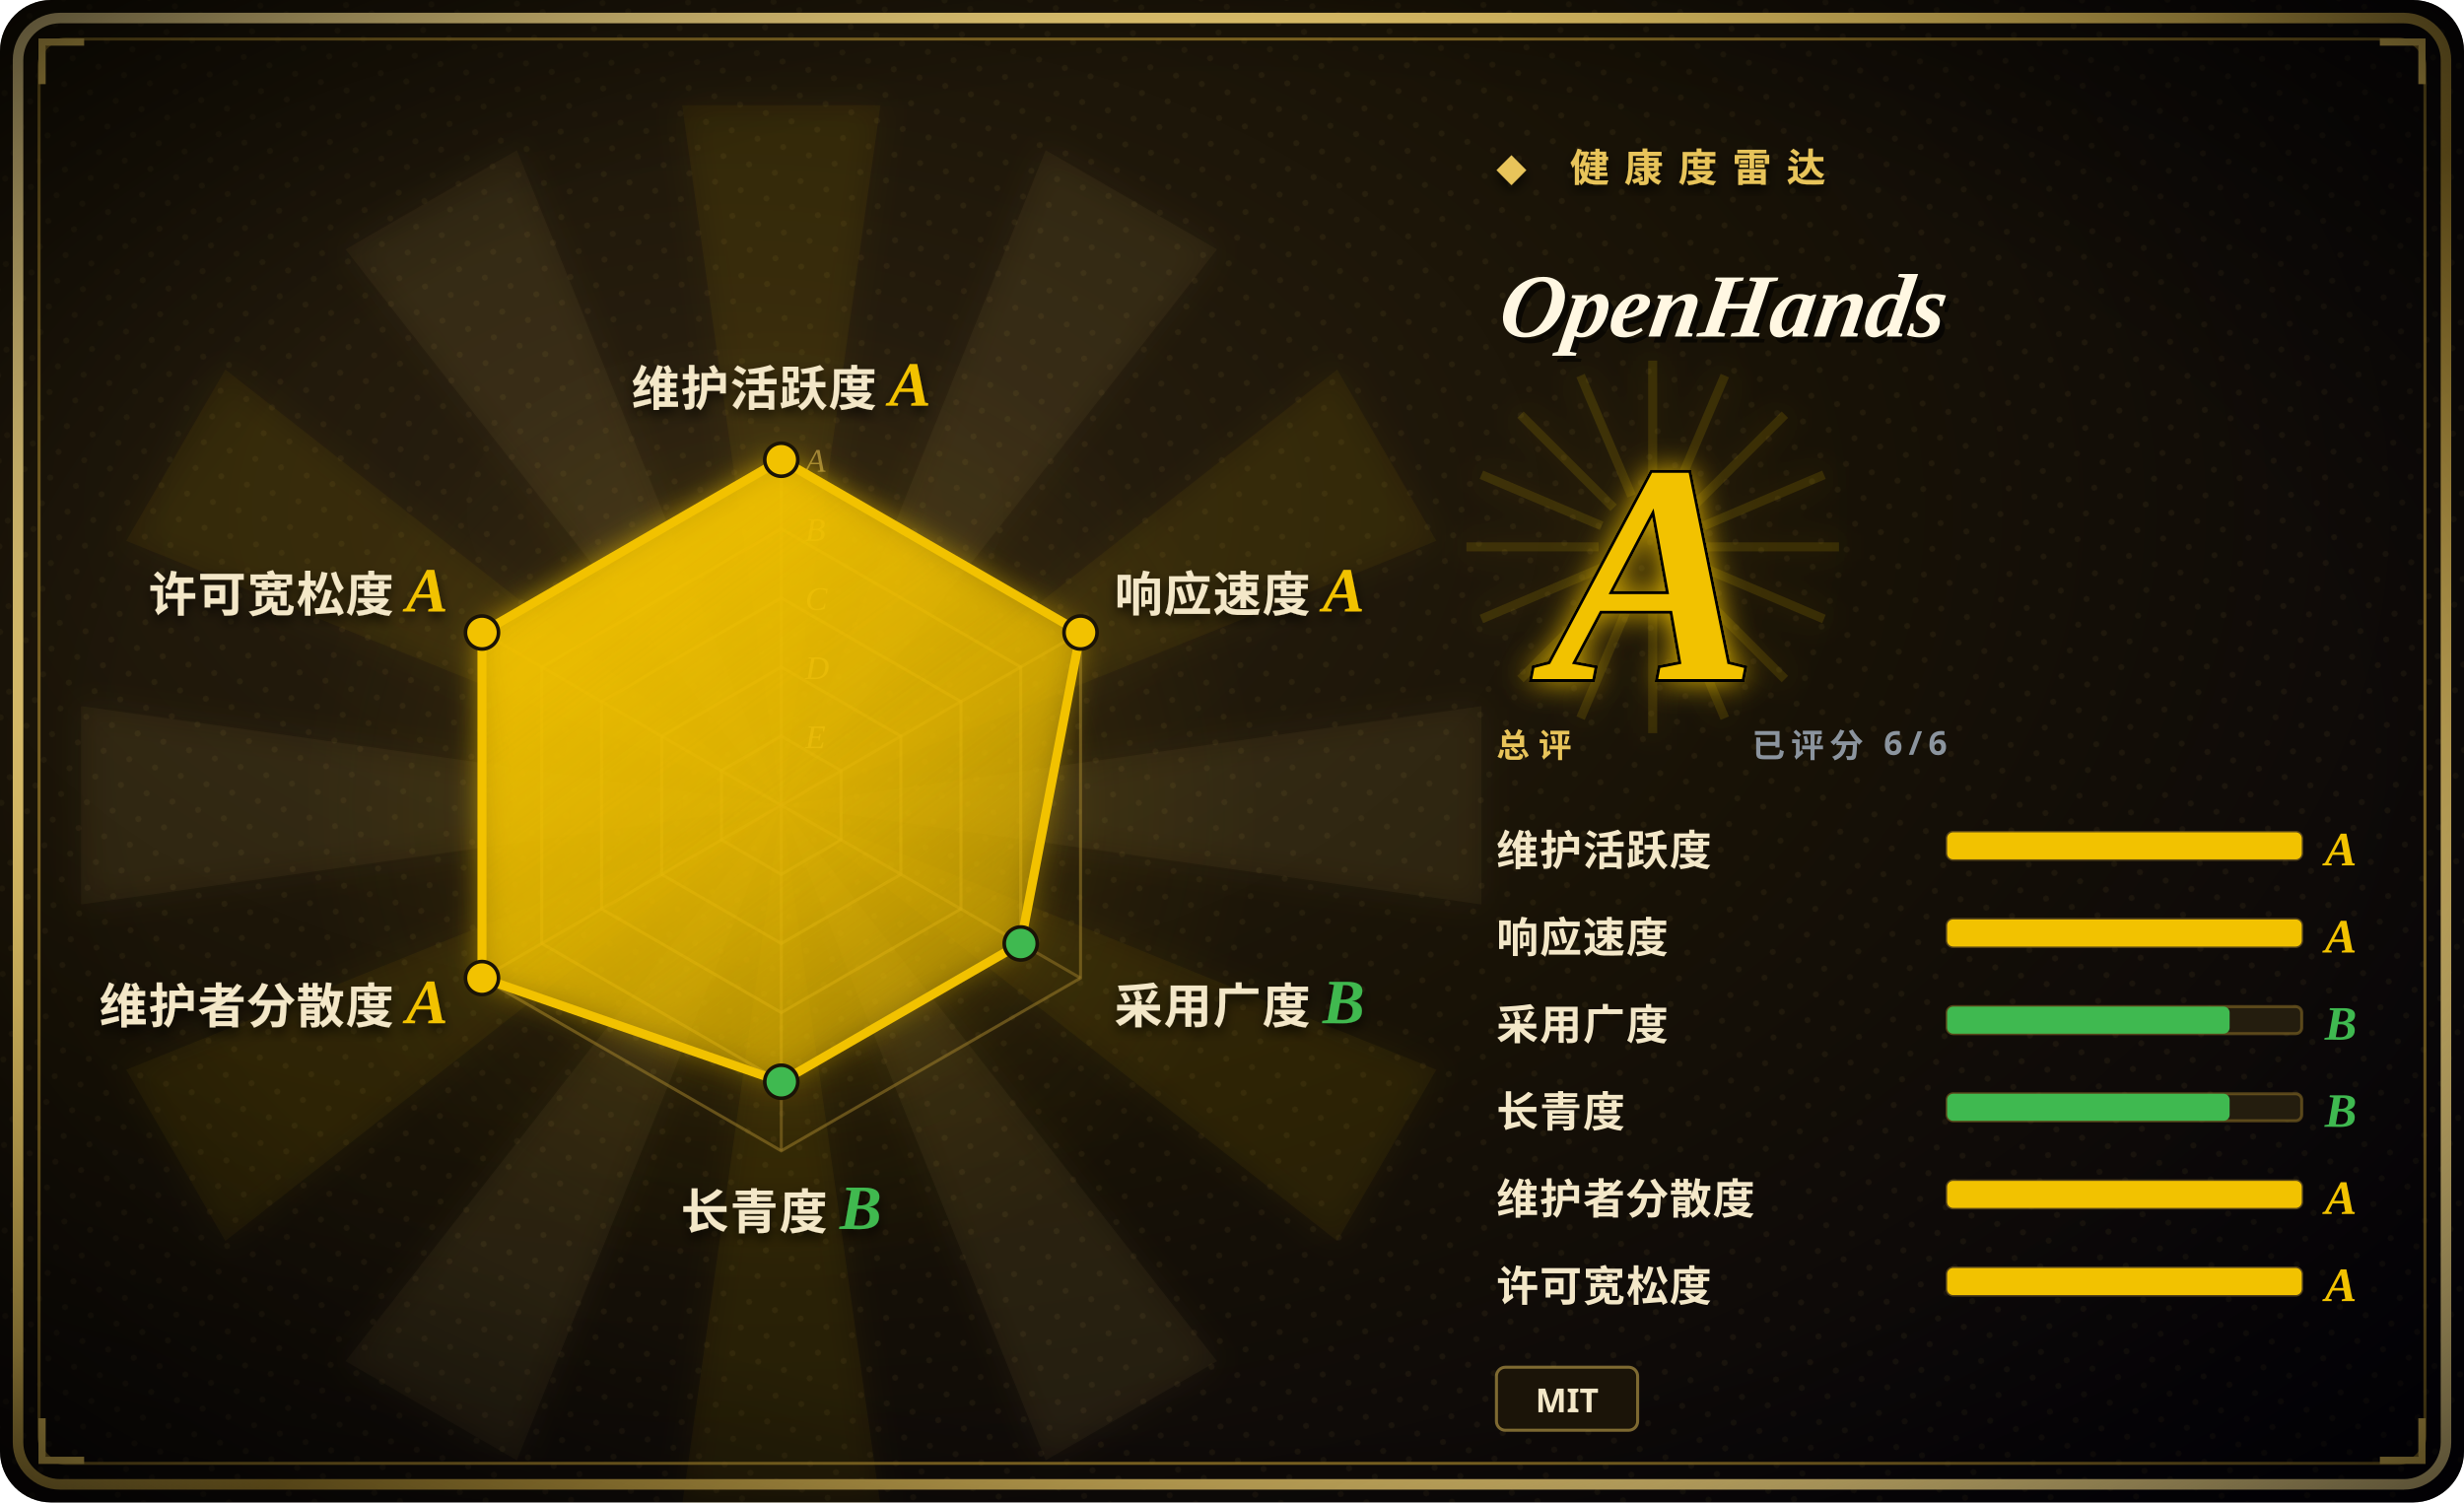
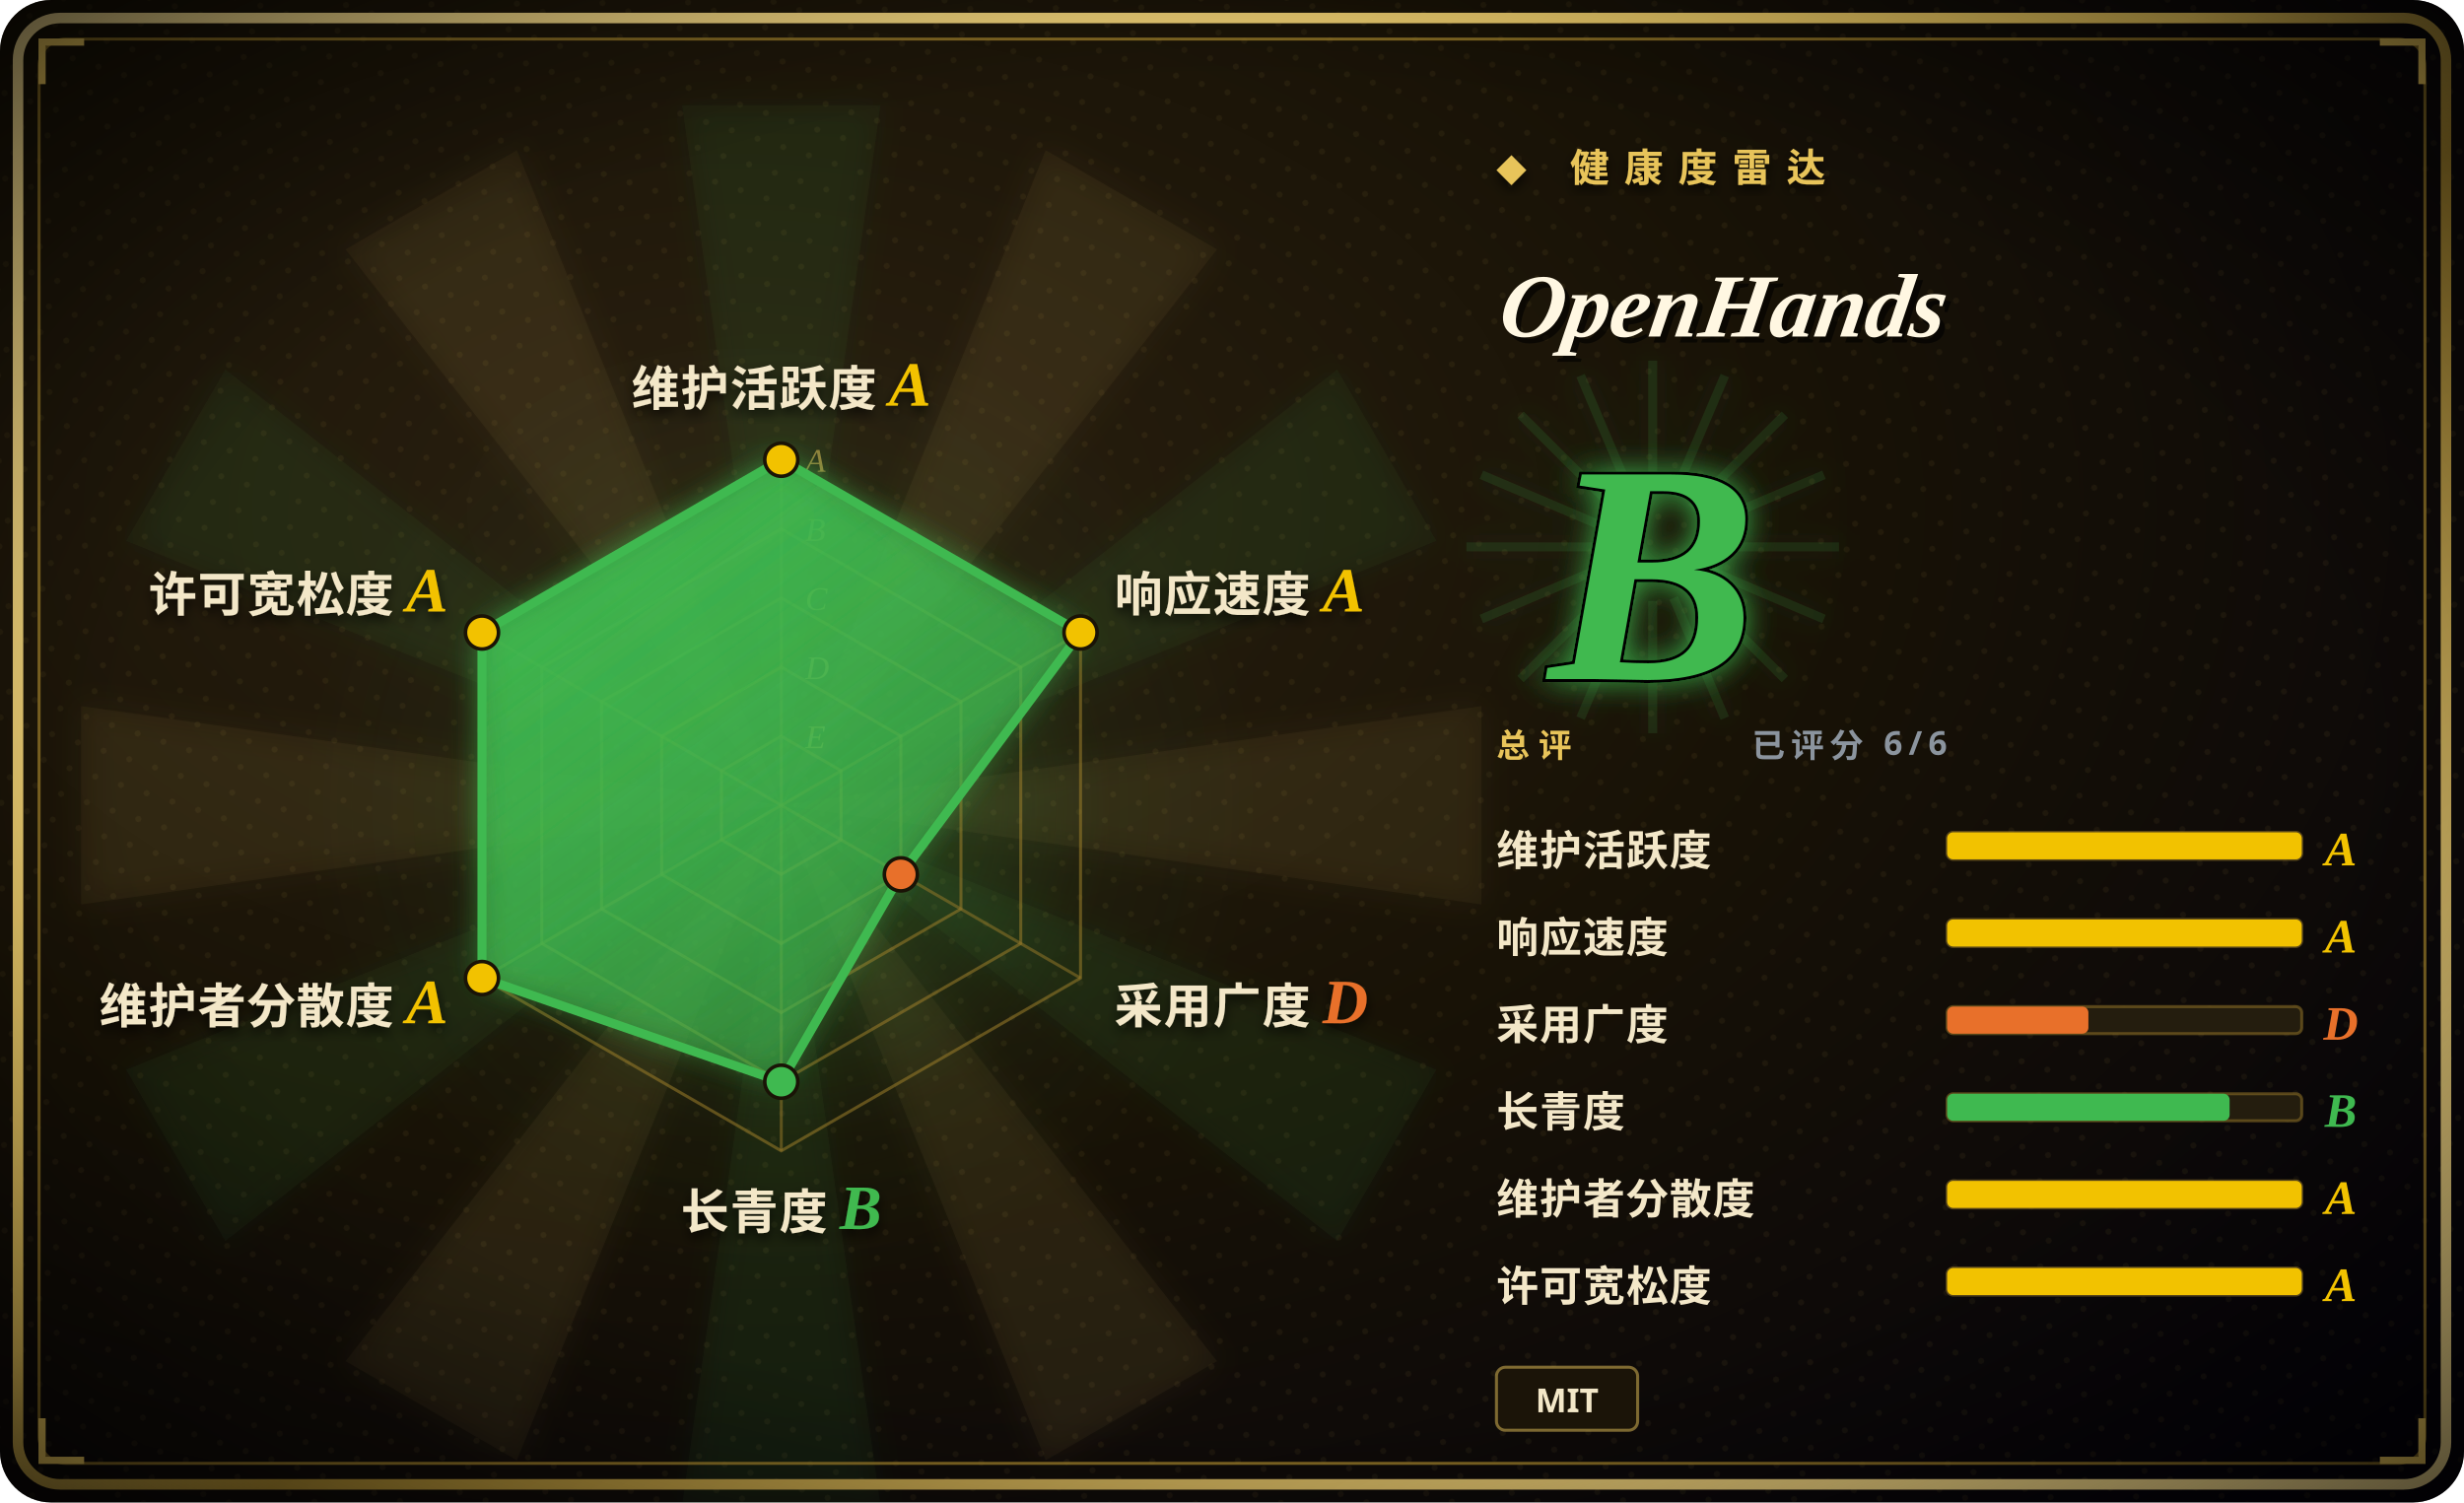
<svg xmlns="http://www.w3.org/2000/svg" width="820" height="500" viewBox="0 0 820 500">
  <defs>
    <radialGradient id="bg" cx="30%" cy="34%" r="90%">
      <stop offset="0%" stop-color="#2a2010" />
      <stop offset="48%" stop-color="#181206" />
      <stop offset="100%" stop-color="#05030a" />
    </radialGradient>
    <radialGradient id="vig" cx="50%" cy="50%" r="72%">
      <stop offset="62%" stop-color="#000000" stop-opacity="0" />
      <stop offset="100%" stop-color="#000000" stop-opacity="0.72" />
    </radialGradient>
    <linearGradient id="frame" x1="0" y1="0" x2="1" y2="1">
      <stop offset="0%" stop-color="#f6dd92" />
      <stop offset="45%" stop-color="#E8C45A" />
      <stop offset="55%" stop-color="#9c7d2a" />
      <stop offset="100%" stop-color="#f6dd92" />
    </linearGradient>
    <linearGradient id="poly" x1="0" y1="0" x2="0.7" y2="1">
-       <stop offset="0%" stop-color="#F2C200" stop-opacity="0.92" />
-       <stop offset="100%" stop-color="#F2C200" stop-opacity="0.34" />
+       <stop offset="0%" stop-color="#3FB950" stop-opacity="0.92" />
+       <stop offset="100%" stop-color="#3FB950" stop-opacity="0.34" />
    </linearGradient>
    <radialGradient id="halo" cx="50%" cy="50%" r="50%">
-       <stop offset="0%" stop-color="#F2C200" stop-opacity="0.34" />
-       <stop offset="68%" stop-color="#F2C200" stop-opacity="0.04" />
-       <stop offset="100%" stop-color="#F2C200" stop-opacity="0" />
+       <stop offset="0%" stop-color="#3FB950" stop-opacity="0.34" />
+       <stop offset="68%" stop-color="#3FB950" stop-opacity="0.04" />
+       <stop offset="100%" stop-color="#3FB950" stop-opacity="0" />
    </radialGradient>
    <filter id="glow" x="-60%" y="-60%" width="220%" height="220%">
      <feGaussianBlur stdDeviation="5" result="b" />
      <feMerge>
        <feMergeNode in="b" />
        <feMergeNode in="SourceGraphic" />
      </feMerge>
    </filter>
    <filter id="soft" x="-30%" y="-30%" width="160%" height="160%">
      <feDropShadow dx="0" dy="2" stdDeviation="2" flood-color="#000" flood-opacity="0.7" />
    </filter>
    <pattern id="halftone" width="9" height="9" patternUnits="userSpaceOnUse" patternTransform="rotate(18)">
      <circle cx="2" cy="2" r="1" fill="#E8C45A" fill-opacity="0.06" />
    </pattern>
  </defs>
  <rect width="820" height="500" rx="17" fill="url(#bg)" />
  <rect width="820" height="500" rx="17" fill="url(#halftone)" />
  <g opacity="0.5" filter="url(#glow)">
    <path d="M260,268 L493,235 L493,301 Z" fill="#E8C45A" fill-opacity="0.10" />
-     <path d="M260,268 L478,356 L445,413 Z" fill="#F2C200" fill-opacity="0.10" />
+     <path d="M260,268 L478,356 L445,413 Z" fill="#3FB950" fill-opacity="0.10" />
    <path d="M260,268 L405,453 L348,486 Z" fill="#E8C45A" fill-opacity="0.10" />
-     <path d="M260,268 L293,501 L227,501 Z" fill="#F2C200" fill-opacity="0.10" />
+     <path d="M260,268 L293,501 L227,501 Z" fill="#3FB950" fill-opacity="0.10" />
    <path d="M260,268 L172,486 L115,453 Z" fill="#E8C45A" fill-opacity="0.10" />
-     <path d="M260,268 L75,413 L42,356 Z" fill="#F2C200" fill-opacity="0.10" />
+     <path d="M260,268 L75,413 L42,356 Z" fill="#3FB950" fill-opacity="0.10" />
    <path d="M260,268 L27,301 L27,235 Z" fill="#E8C45A" fill-opacity="0.10" />
-     <path d="M260,268 L42,180 L75,123 Z" fill="#F2C200" fill-opacity="0.10" />
+     <path d="M260,268 L42,180 L75,123 Z" fill="#3FB950" fill-opacity="0.10" />
    <path d="M260,268 L115,83 L172,50 Z" fill="#E8C45A" fill-opacity="0.10" />
-     <path d="M260,268 L227,35 L293,35 Z" fill="#F2C200" fill-opacity="0.10" />
+     <path d="M260,268 L227,35 L293,35 Z" fill="#3FB950" fill-opacity="0.10" />
    <path d="M260,268 L348,50 L405,83 Z" fill="#E8C45A" fill-opacity="0.10" />
-     <path d="M260,268 L445,123 L478,180 Z" fill="#F2C200" fill-opacity="0.10" />
+     <path d="M260,268 L445,123 L478,180 Z" fill="#3FB950" fill-opacity="0.10" />
  </g>
  <circle cx="260" cy="268" r="161" fill="url(#halo)" />
  <rect x="6" y="6" width="808" height="488" rx="14" fill="none" stroke="url(#frame)" stroke-width="3.5" />
  <rect x="13" y="13" width="794" height="474" rx="9" fill="none" stroke="#9c7d2a" stroke-width="1" stroke-opacity="0.8" />
  <path d="M14,28 L14,14 L28,14" fill="none" stroke="#E8C45A" stroke-width="2.4" />
  <path d="M806,28 L806,14 L792,14" fill="none" stroke="#E8C45A" stroke-width="2.4" />
  <path d="M14,472 L14,486 L28,486" fill="none" stroke="#E8C45A" stroke-width="2.4" />
  <path d="M806,472 L806,486 L792,486" fill="none" stroke="#E8C45A" stroke-width="2.4" />
  <rect width="820" height="500" rx="17" fill="url(#vig)" />
  <polygon points="260.0,153.0 359.6,210.5 359.6,325.5 260.0,383.0 160.4,325.5 160.4,210.5" fill="none" stroke="#9c7d2a" stroke-opacity="0.55" stroke-width="1" />
  <polygon points="260.0,176.0 339.7,222.0 339.7,314.0 260.0,360.0 180.3,314.0 180.3,222.0" fill="none" stroke="#9c7d2a" stroke-opacity="0.55" stroke-width="1" />
  <polygon points="260.0,199.0 319.8,233.5 319.8,302.5 260.0,337.0 200.2,302.5 200.2,233.5" fill="none" stroke="#9c7d2a" stroke-opacity="0.55" stroke-width="1" />
  <polygon points="260.0,222.0 299.8,245.0 299.8,291.0 260.0,314.0 220.2,291.0 220.2,245.0" fill="none" stroke="#9c7d2a" stroke-opacity="0.55" stroke-width="1" />
  <polygon points="260.0,245.0 279.9,256.5 279.9,279.5 260.0,291.0 240.1,279.5 240.1,256.5" fill="none" stroke="#9c7d2a" stroke-opacity="0.55" stroke-width="1" />
  <line x1="260" y1="268" x2="260.0" y2="153.0" stroke="#9c7d2a" stroke-opacity="0.5" stroke-width="1" />
  <line x1="260" y1="268" x2="359.6" y2="210.5" stroke="#9c7d2a" stroke-opacity="0.5" stroke-width="1" />
  <line x1="260" y1="268" x2="359.6" y2="325.5" stroke="#9c7d2a" stroke-opacity="0.5" stroke-width="1" />
  <line x1="260" y1="268" x2="260.0" y2="383.0" stroke="#9c7d2a" stroke-opacity="0.5" stroke-width="1" />
  <line x1="260" y1="268" x2="160.4" y2="325.5" stroke="#9c7d2a" stroke-opacity="0.5" stroke-width="1" />
  <line x1="260" y1="268" x2="160.4" y2="210.5" stroke="#9c7d2a" stroke-opacity="0.5" stroke-width="1" />
  <text x="268" y="157.0" font-size="11" font-style="italic" fill="#E8C45A" fill-opacity="0.55" font-family="'Georgia','Times New Roman',serif">A</text>
  <text x="268" y="180.0" font-size="11" font-style="italic" fill="#E8C45A" fill-opacity="0.55" font-family="'Georgia','Times New Roman',serif">B</text>
  <text x="268" y="203.0" font-size="11" font-style="italic" fill="#E8C45A" fill-opacity="0.55" font-family="'Georgia','Times New Roman',serif">C</text>
  <text x="268" y="226.0" font-size="11" font-style="italic" fill="#E8C45A" fill-opacity="0.55" font-family="'Georgia','Times New Roman',serif">D</text>
  <text x="268" y="249.0" font-size="11" font-style="italic" fill="#E8C45A" fill-opacity="0.55" font-family="'Georgia','Times New Roman',serif">E</text>
-   <polygon points="260.0,153.0 359.6,210.5 339.7,314.0 260.0,360.0 160.4,325.5 160.4,210.5" fill="url(#poly)" filter="url(#glow)" />
-   <line x1="260.0" y1="153.0" x2="359.6" y2="210.5" stroke="#F2C200" stroke-width="3" />
-   <line x1="359.6" y1="210.5" x2="339.7" y2="314.0" stroke="#F2C200" stroke-width="3" />
-   <line x1="339.7" y1="314.0" x2="260.0" y2="360.0" stroke="#F2C200" stroke-width="3" />
-   <line x1="260.0" y1="360.0" x2="160.4" y2="325.5" stroke="#F2C200" stroke-width="3" />
-   <line x1="160.4" y1="325.5" x2="160.4" y2="210.5" stroke="#F2C200" stroke-width="3" />
-   <line x1="160.4" y1="210.5" x2="260.0" y2="153.0" stroke="#F2C200" stroke-width="3" />
+   <polygon points="260.0,153.0 359.6,210.5 299.8,291.0 260.0,360.0 160.4,325.5 160.4,210.5" fill="url(#poly)" filter="url(#glow)" />
+   <line x1="260.0" y1="153.0" x2="359.6" y2="210.5" stroke="#3FB950" stroke-width="3" />
+   <line x1="359.6" y1="210.5" x2="299.8" y2="291.0" stroke="#3FB950" stroke-width="3" />
+   <line x1="299.8" y1="291.0" x2="260.0" y2="360.0" stroke="#3FB950" stroke-width="3" />
+   <line x1="260.0" y1="360.0" x2="160.4" y2="325.5" stroke="#3FB950" stroke-width="3" />
+   <line x1="160.4" y1="325.5" x2="160.4" y2="210.5" stroke="#3FB950" stroke-width="3" />
+   <line x1="160.4" y1="210.5" x2="260.0" y2="153.0" stroke="#3FB950" stroke-width="3" />
  <circle cx="260.0" cy="153.0" r="5.5" fill="#F2C200" stroke="#1a1306" stroke-width="1.2" />
  <circle cx="359.6" cy="210.5" r="5.5" fill="#F2C200" stroke="#1a1306" stroke-width="1.2" />
-   <circle cx="339.7" cy="314.0" r="5.5" fill="#3FB950" stroke="#1a1306" stroke-width="1.2" />
+   <circle cx="299.8" cy="291.0" r="5.5" fill="#E8702A" stroke="#1a1306" stroke-width="1.2" />
  <circle cx="260.0" cy="360.0" r="5.5" fill="#3FB950" stroke="#1a1306" stroke-width="1.2" />
  <circle cx="160.4" cy="325.5" r="5.5" fill="#F2C200" stroke="#1a1306" stroke-width="1.2" />
  <circle cx="160.4" cy="210.5" r="5.5" fill="#F2C200" stroke="#1a1306" stroke-width="1.2" />
  <text x="260.0" y="135.0" font-size="16" font-weight="900" fill="#f3e7c8" text-anchor="middle" font-family="'PingFang SC','Hiragino Sans GB','Heiti SC','Microsoft YaHei',sans-serif" letter-spacing="0.4" filter="url(#soft)">维护活跃度 <tspan fill="#F2C200" font-family="'Georgia','Times New Roman',serif" font-style="italic" font-size="21">A</tspan>
  </text>
  <text x="370.9" y="203.5" font-size="16" font-weight="900" fill="#f3e7c8" text-anchor="start" font-family="'PingFang SC','Hiragino Sans GB','Heiti SC','Microsoft YaHei',sans-serif" letter-spacing="0.4" filter="url(#soft)">响应速度 <tspan fill="#F2C200" font-family="'Georgia','Times New Roman',serif" font-style="italic" font-size="21">A</tspan>
  </text>
-   <text x="370.9" y="340.5" font-size="16" font-weight="900" fill="#f3e7c8" text-anchor="start" font-family="'PingFang SC','Hiragino Sans GB','Heiti SC','Microsoft YaHei',sans-serif" letter-spacing="0.4" filter="url(#soft)">采用广度 <tspan fill="#3FB950" font-family="'Georgia','Times New Roman',serif" font-style="italic" font-size="21">B</tspan>
+   <text x="370.9" y="340.5" font-size="16" font-weight="900" fill="#f3e7c8" text-anchor="start" font-family="'PingFang SC','Hiragino Sans GB','Heiti SC','Microsoft YaHei',sans-serif" letter-spacing="0.4" filter="url(#soft)">采用广度 <tspan fill="#E8702A" font-family="'Georgia','Times New Roman',serif" font-style="italic" font-size="21">D</tspan>
  </text>
  <text x="260.0" y="409.0" font-size="16" font-weight="900" fill="#f3e7c8" text-anchor="middle" font-family="'PingFang SC','Hiragino Sans GB','Heiti SC','Microsoft YaHei',sans-serif" letter-spacing="0.4" filter="url(#soft)">长青度 <tspan fill="#3FB950" font-family="'Georgia','Times New Roman',serif" font-style="italic" font-size="21">B</tspan>
  </text>
  <text x="149.1" y="340.5" font-size="16" font-weight="900" fill="#f3e7c8" text-anchor="end" font-family="'PingFang SC','Hiragino Sans GB','Heiti SC','Microsoft YaHei',sans-serif" letter-spacing="0.4" filter="url(#soft)">维护者分散度 <tspan fill="#F2C200" font-family="'Georgia','Times New Roman',serif" font-style="italic" font-size="21">A</tspan>
  </text>
  <text x="149.1" y="203.5" font-size="16" font-weight="900" fill="#f3e7c8" text-anchor="end" font-family="'PingFang SC','Hiragino Sans GB','Heiti SC','Microsoft YaHei',sans-serif" letter-spacing="0.4" filter="url(#soft)">许可宽松度 <tspan fill="#F2C200" font-family="'Georgia','Times New Roman',serif" font-style="italic" font-size="21">A</tspan>
  </text>
  <text x="498" y="60" font-size="13" letter-spacing="5" fill="#E8C45A" font-weight="900" font-family="'PingFang SC','Hiragino Sans GB','Heiti SC','Microsoft YaHei',sans-serif" filter="url(#soft)">◆ 健康度雷达</text>
  <g transform="translate(498,112) skewX(-9)">
    <text x="2" y="2" font-size="30" font-weight="900" font-style="italic" fill="#000" fill-opacity="0.6" font-family="'Georgia','Times New Roman',serif">OpenHands</text>
    <text x="0" y="0" font-size="30" font-weight="900" font-style="italic" fill="#fff7e2" font-family="'Georgia','Times New Roman',serif">OpenHands</text>
  </g>
  <line x1="498" y1="124" x2="648" y2="124" stroke="url(#frame)" stroke-width="2" />
  <g opacity="0.85" filter="url(#glow)">
-     <line x1="568" y1="182" x2="612" y2="182" stroke="#F2C200" stroke-opacity="0.16" stroke-width="3" />
-     <line x1="567" y1="189" x2="607" y2="206" stroke="#F2C200" stroke-opacity="0.16" stroke-width="3" />
-     <line x1="563" y1="195" x2="594" y2="226" stroke="#F2C200" stroke-opacity="0.16" stroke-width="3" />
-     <line x1="557" y1="199" x2="574" y2="239" stroke="#F2C200" stroke-opacity="0.16" stroke-width="3" />
-     <line x1="550" y1="200" x2="550" y2="244" stroke="#F2C200" stroke-opacity="0.16" stroke-width="3" />
-     <line x1="543" y1="199" x2="526" y2="239" stroke="#F2C200" stroke-opacity="0.16" stroke-width="3" />
-     <line x1="537" y1="195" x2="506" y2="226" stroke="#F2C200" stroke-opacity="0.16" stroke-width="3" />
-     <line x1="533" y1="189" x2="493" y2="206" stroke="#F2C200" stroke-opacity="0.16" stroke-width="3" />
-     <line x1="532" y1="182" x2="488" y2="182" stroke="#F2C200" stroke-opacity="0.16" stroke-width="3" />
-     <line x1="533" y1="175" x2="493" y2="158" stroke="#F2C200" stroke-opacity="0.16" stroke-width="3" />
-     <line x1="537" y1="169" x2="506" y2="138" stroke="#F2C200" stroke-opacity="0.16" stroke-width="3" />
-     <line x1="543" y1="165" x2="526" y2="125" stroke="#F2C200" stroke-opacity="0.16" stroke-width="3" />
-     <line x1="550" y1="164" x2="550" y2="120" stroke="#F2C200" stroke-opacity="0.16" stroke-width="3" />
-     <line x1="557" y1="165" x2="574" y2="125" stroke="#F2C200" stroke-opacity="0.16" stroke-width="3" />
-     <line x1="563" y1="169" x2="594" y2="138" stroke="#F2C200" stroke-opacity="0.16" stroke-width="3" />
-     <line x1="567" y1="175" x2="607" y2="158" stroke="#F2C200" stroke-opacity="0.16" stroke-width="3" />
+     <line x1="568" y1="182" x2="612" y2="182" stroke="#3FB950" stroke-opacity="0.16" stroke-width="3" />
+     <line x1="567" y1="189" x2="607" y2="206" stroke="#3FB950" stroke-opacity="0.16" stroke-width="3" />
+     <line x1="563" y1="195" x2="594" y2="226" stroke="#3FB950" stroke-opacity="0.16" stroke-width="3" />
+     <line x1="557" y1="199" x2="574" y2="239" stroke="#3FB950" stroke-opacity="0.16" stroke-width="3" />
+     <line x1="550" y1="200" x2="550" y2="244" stroke="#3FB950" stroke-opacity="0.16" stroke-width="3" />
+     <line x1="543" y1="199" x2="526" y2="239" stroke="#3FB950" stroke-opacity="0.16" stroke-width="3" />
+     <line x1="537" y1="195" x2="506" y2="226" stroke="#3FB950" stroke-opacity="0.16" stroke-width="3" />
+     <line x1="533" y1="189" x2="493" y2="206" stroke="#3FB950" stroke-opacity="0.16" stroke-width="3" />
+     <line x1="532" y1="182" x2="488" y2="182" stroke="#3FB950" stroke-opacity="0.16" stroke-width="3" />
+     <line x1="533" y1="175" x2="493" y2="158" stroke="#3FB950" stroke-opacity="0.16" stroke-width="3" />
+     <line x1="537" y1="169" x2="506" y2="138" stroke="#3FB950" stroke-opacity="0.16" stroke-width="3" />
+     <line x1="543" y1="165" x2="526" y2="125" stroke="#3FB950" stroke-opacity="0.16" stroke-width="3" />
+     <line x1="550" y1="164" x2="550" y2="120" stroke="#3FB950" stroke-opacity="0.16" stroke-width="3" />
+     <line x1="557" y1="165" x2="574" y2="125" stroke="#3FB950" stroke-opacity="0.16" stroke-width="3" />
+     <line x1="563" y1="169" x2="594" y2="138" stroke="#3FB950" stroke-opacity="0.16" stroke-width="3" />
+     <line x1="567" y1="175" x2="607" y2="158" stroke="#3FB950" stroke-opacity="0.16" stroke-width="3" />
  </g>
-   <text x="550" y="226" font-size="104" font-weight="900" font-style="italic" text-anchor="middle" fill="#F2C200" stroke="#000" stroke-width="2" paint-order="stroke" font-family="'Georgia','Times New Roman',serif" filter="url(#glow)">A</text>
+   <text x="550" y="226" font-size="104" font-weight="900" font-style="italic" text-anchor="middle" fill="#3FB950" stroke="#000" stroke-width="2" paint-order="stroke" font-family="'Georgia','Times New Roman',serif" filter="url(#glow)">B</text>
  <text x="498" y="252" font-size="11" letter-spacing="3" fill="#E8C45A" font-family="'PingFang SC','Hiragino Sans GB','Heiti SC','Microsoft YaHei',sans-serif" font-weight="900">总评</text>
  <text x="648" y="252" font-size="11" letter-spacing="2" fill="#8B949E" font-family="'PingFang SC','Hiragino Sans GB','Heiti SC','Microsoft YaHei',sans-serif" font-weight="900" text-anchor="end">已评分 6/6</text>
  <text x="498" y="288" font-size="14" font-weight="900" fill="#f3e7c8" font-family="'PingFang SC','Hiragino Sans GB','Heiti SC','Microsoft YaHei',sans-serif" letter-spacing="0.4">维护活跃度</text>
  <rect x="648" y="277" width="118" height="9" rx="2" fill="#241d0e" stroke="#9c7d2a" stroke-opacity="0.5" />
  <rect x="648" y="277" width="118" height="9" rx="2" fill="#F2C200" />
  <text x="779" y="288" font-size="16" font-weight="900" font-style="italic" fill="#F2C200" font-family="'Georgia','Times New Roman',serif" text-anchor="middle">A</text>
  <text x="498" y="317" font-size="14" font-weight="900" fill="#f3e7c8" font-family="'PingFang SC','Hiragino Sans GB','Heiti SC','Microsoft YaHei',sans-serif" letter-spacing="0.4">响应速度</text>
  <rect x="648" y="306" width="118" height="9" rx="2" fill="#241d0e" stroke="#9c7d2a" stroke-opacity="0.5" />
  <rect x="648" y="306" width="118" height="9" rx="2" fill="#F2C200" />
  <text x="779" y="317" font-size="16" font-weight="900" font-style="italic" fill="#F2C200" font-family="'Georgia','Times New Roman',serif" text-anchor="middle">A</text>
  <text x="498" y="346" font-size="14" font-weight="900" fill="#f3e7c8" font-family="'PingFang SC','Hiragino Sans GB','Heiti SC','Microsoft YaHei',sans-serif" letter-spacing="0.4">采用广度</text>
  <rect x="648" y="335" width="118" height="9" rx="2" fill="#241d0e" stroke="#9c7d2a" stroke-opacity="0.5" />
-   <rect x="648" y="335" width="94" height="9" rx="2" fill="#3FB950" />
-   <text x="779" y="346" font-size="16" font-weight="900" font-style="italic" fill="#3FB950" font-family="'Georgia','Times New Roman',serif" text-anchor="middle">B</text>
+   <rect x="648" y="335" width="47" height="9" rx="2" fill="#E8702A" />
+   <text x="779" y="346" font-size="16" font-weight="900" font-style="italic" fill="#E8702A" font-family="'Georgia','Times New Roman',serif" text-anchor="middle">D</text>
  <text x="498" y="375" font-size="14" font-weight="900" fill="#f3e7c8" font-family="'PingFang SC','Hiragino Sans GB','Heiti SC','Microsoft YaHei',sans-serif" letter-spacing="0.4">长青度</text>
  <rect x="648" y="364" width="118" height="9" rx="2" fill="#241d0e" stroke="#9c7d2a" stroke-opacity="0.5" />
  <rect x="648" y="364" width="94" height="9" rx="2" fill="#3FB950" />
  <text x="779" y="375" font-size="16" font-weight="900" font-style="italic" fill="#3FB950" font-family="'Georgia','Times New Roman',serif" text-anchor="middle">B</text>
  <text x="498" y="404" font-size="14" font-weight="900" fill="#f3e7c8" font-family="'PingFang SC','Hiragino Sans GB','Heiti SC','Microsoft YaHei',sans-serif" letter-spacing="0.4">维护者分散度</text>
  <rect x="648" y="393" width="118" height="9" rx="2" fill="#241d0e" stroke="#9c7d2a" stroke-opacity="0.5" />
  <rect x="648" y="393" width="118" height="9" rx="2" fill="#F2C200" />
  <text x="779" y="404" font-size="16" font-weight="900" font-style="italic" fill="#F2C200" font-family="'Georgia','Times New Roman',serif" text-anchor="middle">A</text>
  <text x="498" y="433" font-size="14" font-weight="900" fill="#f3e7c8" font-family="'PingFang SC','Hiragino Sans GB','Heiti SC','Microsoft YaHei',sans-serif" letter-spacing="0.4">许可宽松度</text>
  <rect x="648" y="422" width="118" height="9" rx="2" fill="#241d0e" stroke="#9c7d2a" stroke-opacity="0.5" />
  <rect x="648" y="422" width="118" height="9" rx="2" fill="#F2C200" />
  <text x="779" y="433" font-size="16" font-weight="900" font-style="italic" fill="#F2C200" font-family="'Georgia','Times New Roman',serif" text-anchor="middle">A</text>
  <rect x="498" y="455" width="47" height="21" rx="3" fill="#1b1408" stroke="#E8C45A" stroke-opacity="0.5" />
  <text x="521.5" y="470" font-size="11" font-weight="700" fill="#f3e7c8" text-anchor="middle" font-family="'PingFang SC','Hiragino Sans GB','Heiti SC','Microsoft YaHei',sans-serif">MIT</text>
</svg>
